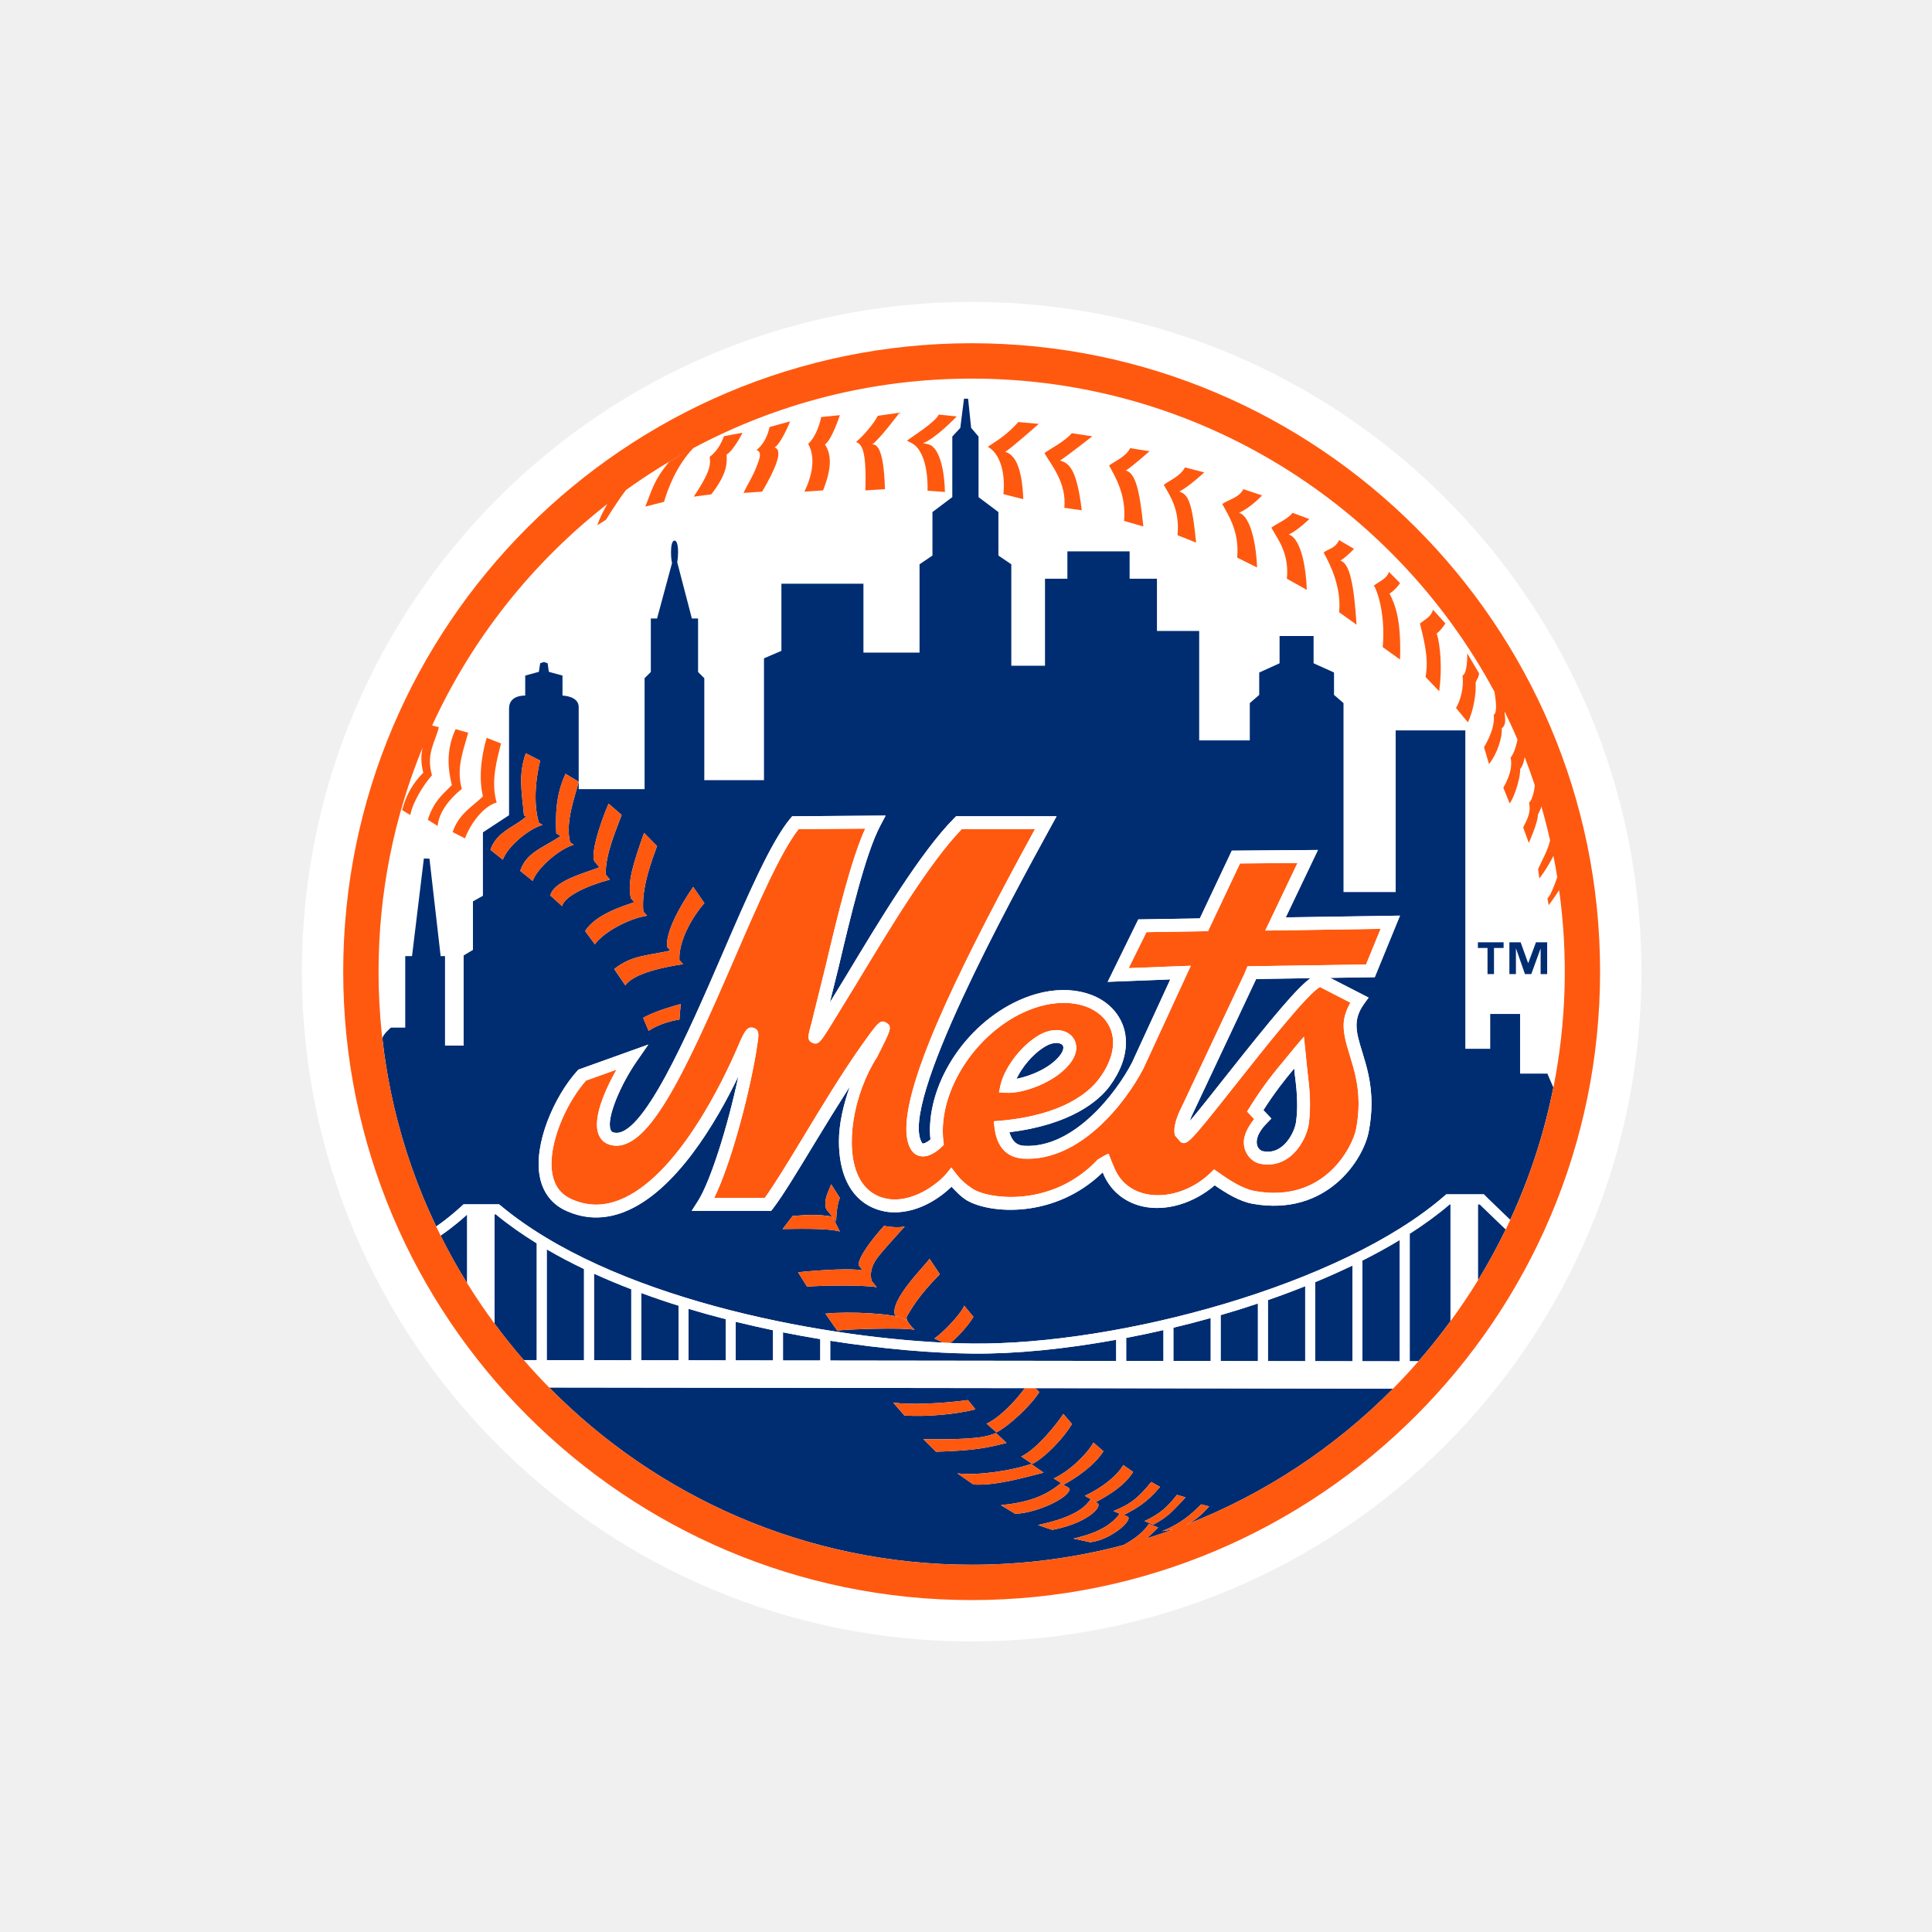
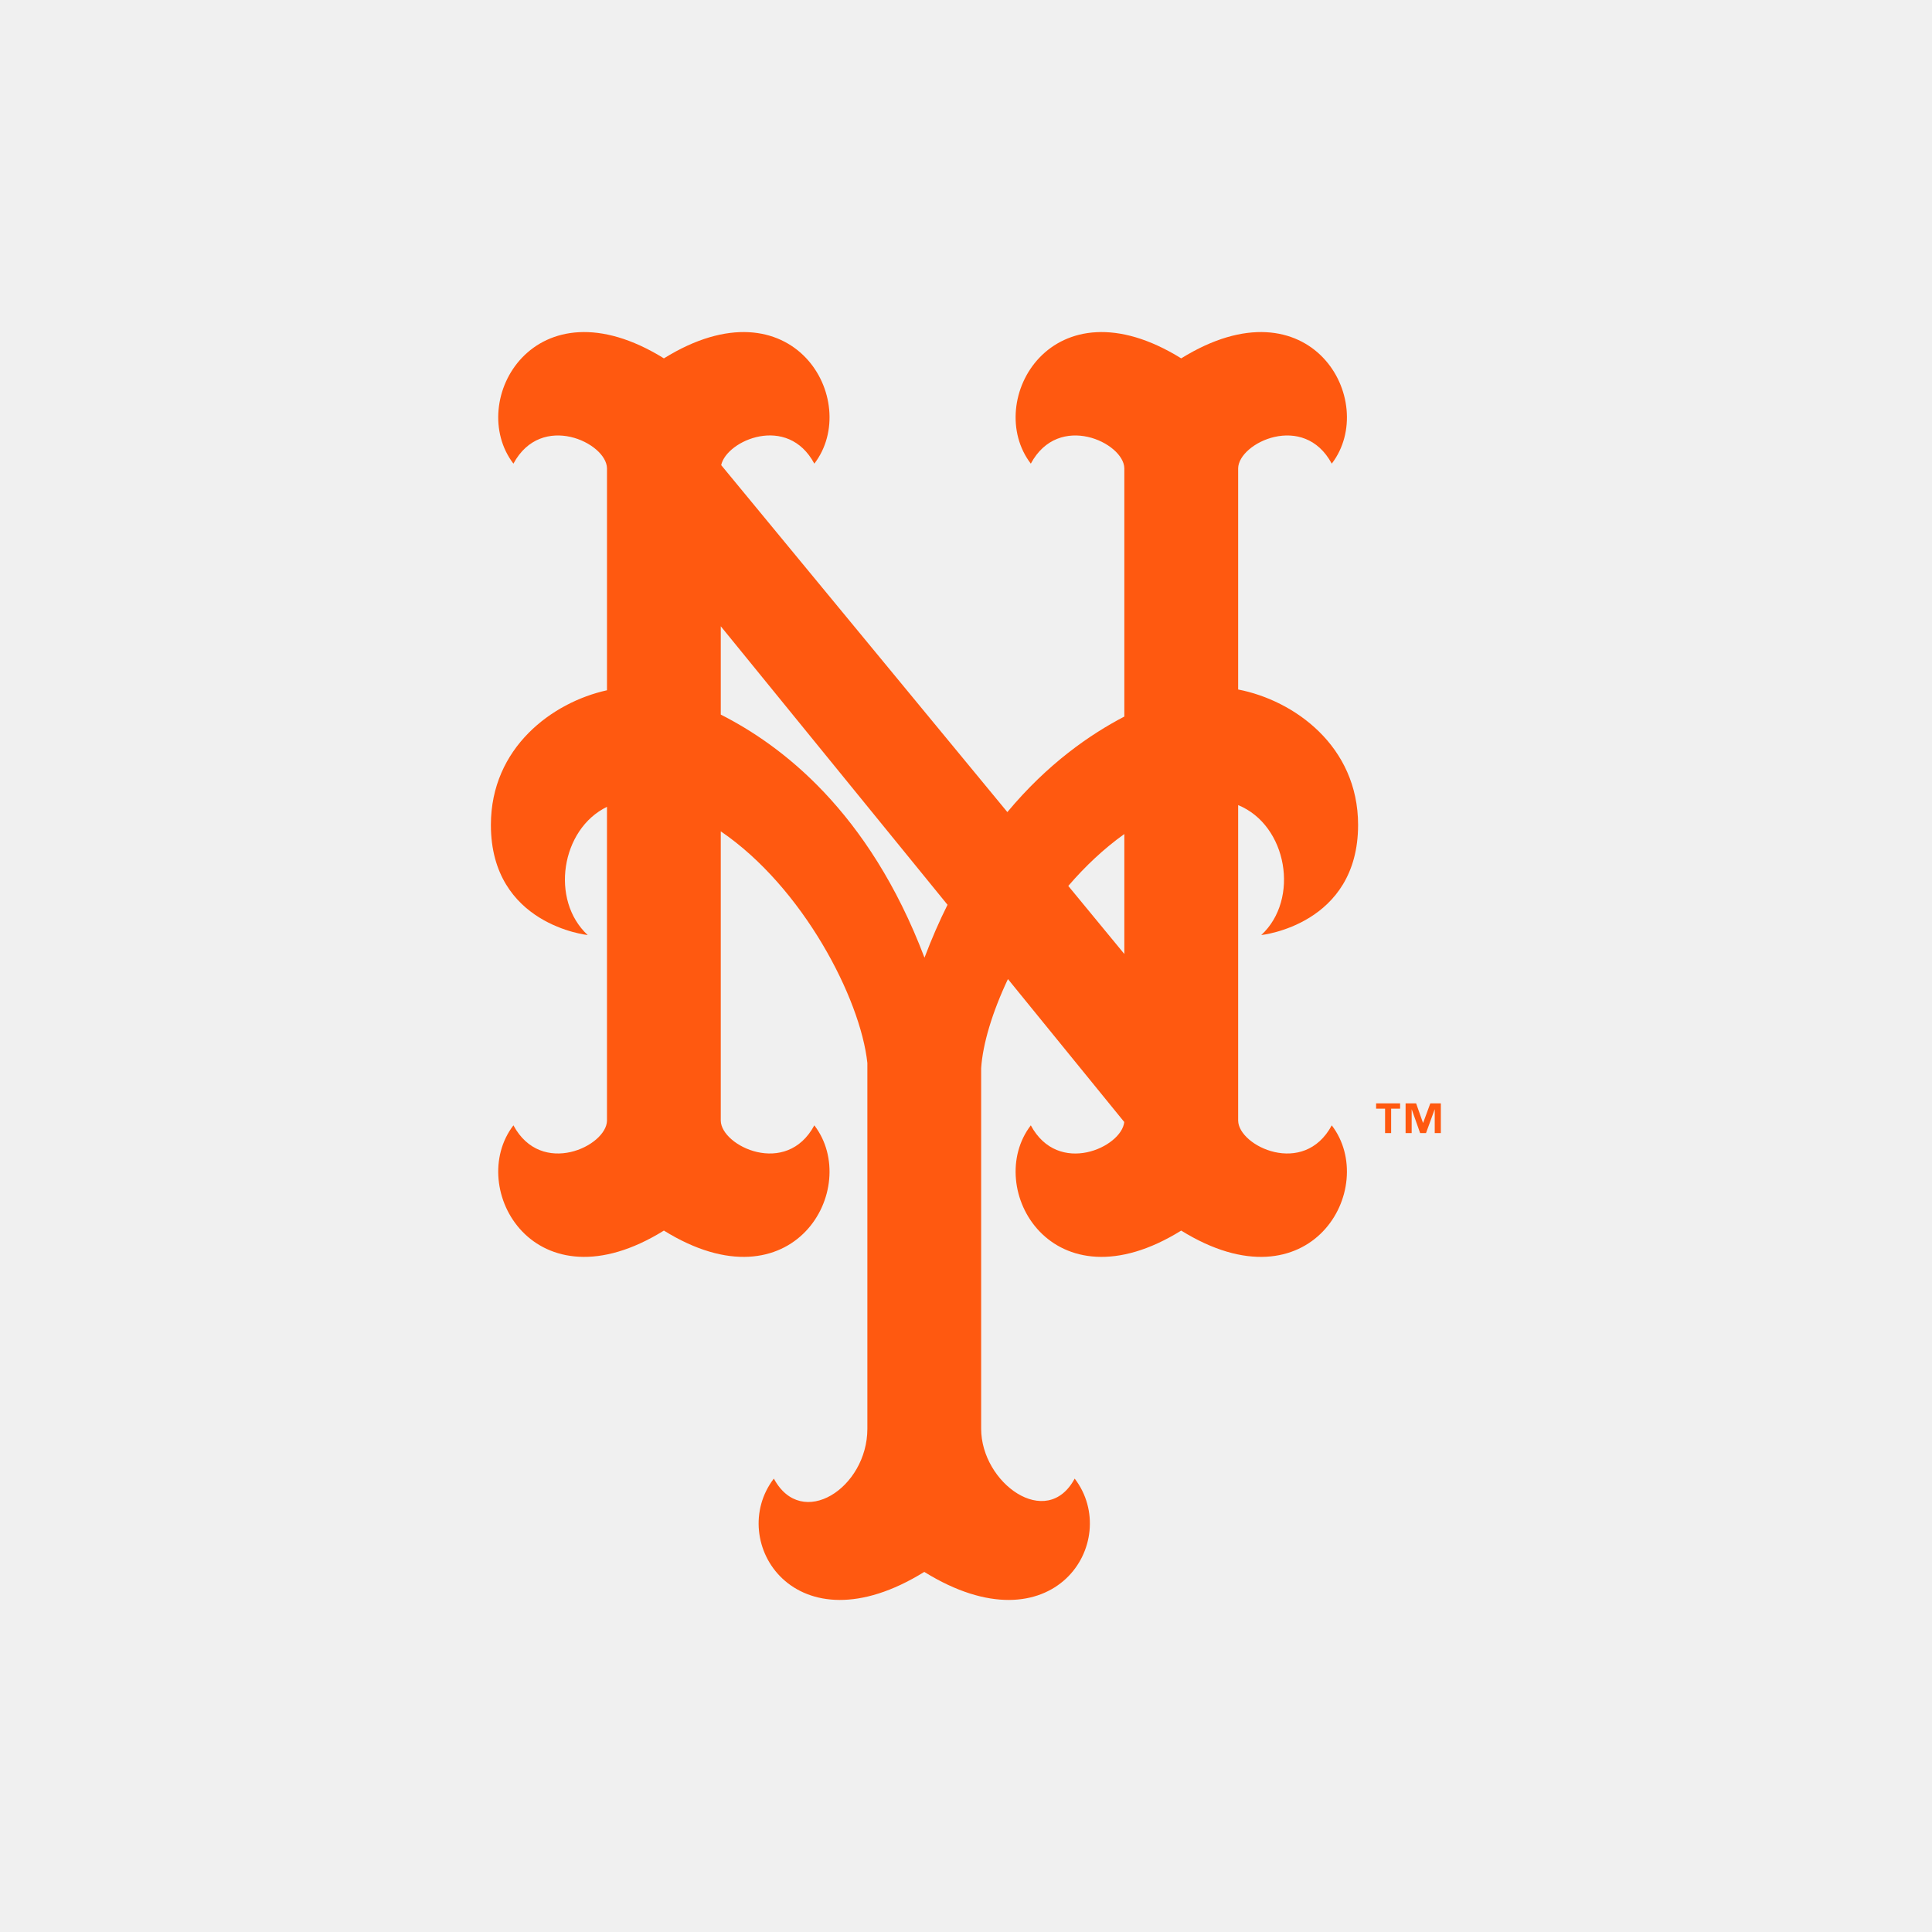
- <svg xmlns="http://www.w3.org/2000/svg" width="512" height="512" viewBox="0 0 512 512">
-   <g fill="none" fill-rule="evenodd">
-     <path d="M257.494 435C355.527 435 435 355.527 435 257.5 435 159.475 355.527 80 257.494 80 159.47 80 80 159.474 80 257.5 80 355.528 159.47 435 257.494 435" fill="#FFF" />
-     <path d="M391.956 178.413l-3.13-5.27c0 .698.083 5.23-1.233 5.896.383 3.092-.533 6.55-1.732 8.59l3.136 3.79c1.55-3.13 2.265-7.962 2.05-10.444.382-1.31.8-1.136.914-2.568m-8.91-13.185l-3.285-3.63c-.5 1.815-1.982 2.48-3.464 3.63.817 3.623 2.48 8.896 1.48 14.168l3.616 3.8c.833-5.94.334-12.2-.648-15.324 1.15-.825 2.3-2.642 2.3-2.642m-12.026-10.71l-2.95-2.965c-.5 1.817-2.48 2.466-3.964 3.623 1.65 2.965 2.966 9.56 2.315 16.316l4.598 3.29c.335-10.21-1.15-14.334-2.78-17.467 1.8-1.15 2.783-2.8 2.783-2.8m-15.81-5.93c1.816-1.157 3.615-3.13 3.615-3.13l-3.948-2.307c-1.15 2.305-2.63 2.14-4.114 3.287 1.648 2.973 4.78 9.062 4.114 15.824l4.613 3.29c-.663-10.542-1.812-16.305-4.277-16.964M342.518 135.9c-1.148 1.64-4.113 2.8-5.596 3.948 1.648 2.964 4.78 6.754 4.114 13.518l5.28 2.957c-.334-8.563-2.314-14-4.78-14.66 2.466-1.157 5.448-4.12 5.448-4.12m-23.072-3.958c1.647 2.966 4.595 7.42 3.948 14.175l5.28 2.632c-.35-8.238-2.316-13.843-4.782-14.492 3.282-1.49 6.097-4.622 6.097-4.622l-4.948-1.64c-1.15 2.307-4.113 2.798-5.595 3.947m-15.492-5.107c1.65 2.967 4.282 6.59 3.632 13.352l4.93 1.973c-1-10.22-1.982-12.85-4.448-13.51 2.966-1.648 6.597-5.105 6.597-5.105l-5.11-1.324c-1.15 2.31-4.13 3.467-5.596 4.615m-8.912-9.72c-1.15 2.31-4.097 3.457-5.596 4.614 1.65 2.965 4.616 7.904 3.968 14.667l5.114 1.483c-1-9.887-2.164-14.175-4.63-14.833 1.816-1.156 6.263-5.104 6.263-5.104m-20.59-4.782c-1.983 2.308-5.78 4.124-7.246 5.272 1.634 2.964 5.93 7.745 5.265 14.5l4.616.66c-1.316-10.87-3.298-12.52-5.763-13.178 1.816-1.158 8.56-6.43 8.56-6.43m-19.61-3.79c-3.462 3.956-6.6 5.43-8.073 6.59 2.63 1.322 4.775 5.77 4.122 12.523l5.268 1.328c-.316-8.58-2.298-11.87-4.78-12.528 1.818-1.16 8.897-7.42 8.897-7.42m-34.923 4.446c.278.232 1.23.54 2.048 1.2 1.466 1.19 3.53 4.604 3.39 12.067l4.607.334c-.248-8.57-2.397-11.31-3.23-12-.613-.667-1.92-.775-2.537-.933 3.484-1.383 8.89-7.088 8.89-7.088l-4.768-.49c-.828 1.97-6.925 5.76-8.403 6.91m-17.803-6.755l-4.946.5c-.49 2.63-1.97 5.93-3.452 7.08 1.64 2.974 1.64 7.255-.996 12.694l4.944-.333c2.63-6.587 1.984-9.886.5-12.192 1.817-1.15 3.95-7.745 3.95-7.745m15.82-.66l-5.764.827c-1.153 2.306-4.288 5.77-5.76 6.92 1.558.66 2.79 2.14 2.466 12.85l5.19-.325c-.325-11.87-2.553-11.87-3.386-11.87 1.813-1.15 7.252-8.404 7.252-8.404m-37.894 9.89c1.57.525.796 2.44-.208 4.93-.883 2.207-2.012 3.89-3.253 6.44l4.94-.326c3.303-5.606 5.77-11.044 3.303-11.702 1.81-1.15 4.116-6.92 4.116-6.92l-5.435 1.48c-.662 2.975-1.987 4.94-3.465 6.1m-12.425 1.815c.425 2.573-.466 4.87-4.21 10.543l4.635-.6c4.514-5.82 4.12-8.553 4.072-10.55 1.947-1.19 4.22-5.787 4.22-5.787l-4.93.926c-.875 2.4-2.157 4.28-3.79 5.47m-65.674 87.98c-1.65-5.606.683-10.928 1.678-14.876l-3.328-.94c-2.64 5.606-1.977 10.87-.99 14.833-2.637 2.632-4.736 4.224-6.385 9.17l2.613 1.65c.33-3.623 3.12-7.195 6.414-9.836m6.587-13.51c-1.77 6-1.975 11.538-.99 15.49-2.644 2.644-6.38 4.534-8.032 9.48l3.27 1.667c1.314-3.625 4.762-8.504 8.39-9.504-1.646-5.597.17-11.71 1.162-15.66" fill="#FF5910" />
-     <path d="M157.415 360.457l9.882.018v-18.807a191.01 191.01 0 0 1-9.882-4.132m-12.525 22.907l9.882.016V336.3c-3.416-1.633-6.726-3.364-9.882-5.213m247.25-11.93h-.483v20.174a158.314 158.314 0 0 0 7.38-13.527l-6.446-6.198s-.21-.233-.45-.45m-116.715 49.76c-2.315 3.63-7.713 8.695-11.332 10.677l-2.64-2.315c3.574-1.633 7.843-6.213 10.14-9.41l-126.06-.168c28.53 28.985 68.18 46.976 111.964 46.976 13.913 0 27.422-1.813 40.265-5.23 3.698-2.03 5.53-3.845 6.713-5.594l2.45.95-2.982 2.88a158.913 158.913 0 0 0 6.947-2.348l-2.966.466c4.95-1.98 7.764-4.495 10.396-7.127l2.13.533c-3.03 3.28-4.13 3.862-6.112 4.844 20.773-8.094 39.413-20.47 54.836-36.044l-94.78-.135 1.036 1.048zm-35.718 6.23l-3.02-3.467c3.953.667 12.577.335 19.828-.648l1.982 2.465c-5.28 1.32-12.53 1.987-18.79 1.65zm5 6.262c14.114.165 16.913-.666 19.22-1.65l2.803 2.632c-5.276 1.316-8.15 2-18.69 2.333l-3.333-3.315zm13.274 12.01l-4.282-2.964c5.27.644 14.297-.67 19.56-2.487l3.315 2.3c-5.28 1.33-12.66 3.48-18.59 3.15zm7.27 5.465c6.593-.65 11.54-2.167 15.82-5.78l2.13 1.165c1.65 1.633-7.23 6.58-14.14 6.913l-3.81-2.298zm46.638-2.734l2.3.667c-3.966 4.285-4.95 5.28-8.58 7.25l-2.3-.967c4.298-1.98 6.264-3.96 8.58-6.945zm-6.78-3.414l2.314 1.316c-3.596 4.248-6.06 5.53-9.626 7.48l.9.3c1.982.666-4.1 6.213-9.745 6.878l-4.5-.966c7.76-1.768 10.56-4.335 12.277-6.567l.25.086-1.9-.817c4.932-1.983 6.75-3.766 10.03-7.714zm-7.447-4.483l2.63 1.833c-2.314 3.635-6.213 6-9.845 7.98l-.766-.43.764.584c2.315.317-1.35 5.25-11.56 7.214l-3.83-1.282c10.71-2.282 12.71-5.198 14.025-6.847l-1.6-.9c4.3-1.985 8.53-5.18 10.18-8.15zm-7.895-5.962l2.648 2.315c-2.315 3.635-6.896 6.867-10.527 8.848l-2.632-1.648c4.28-1.983 8.878-6.53 10.51-9.51zm-7.98-7.58l2.3 2.666c-2.3 3.798-6.865 8.613-10.496 10.595l-2.966-1.982c4.28-1.982 9.86-9.195 11.16-11.277zm102.41-55.553c-3.15 2.698-6.73 5.315-10.61 7.797v33.8h2.314a158.06 158.06 0 0 0 8.494-10.63v-30.967h-.198M280.803 279.82c.665-.817 1-1.582 1-2.166 0-.283-.085-.517-.234-.716-.57-.633-2.35-.95-4.55.367-3.53 2.1-6.28 5.73-7.648 8.595 3.53-.667 8.76-2.748 11.427-6.08m-138.55 49.69c-3.89-2.4-7.544-4.964-10.88-7.714h-.316v28.968a154.93 154.93 0 0 0 7.754 9.68h3.435m218.81.296l9.895.02v-32.15a145.95 145.95 0 0 1-9.893 5.447m-12.528 26.668l9.893.016v-25.364a200.348 200.348 0 0 1-9.894 4.414m-12.51 20.92l9.878.017V340.85a221.92 221.92 0 0 1-9.88 3.683m-219.258-17.09a153.82 153.82 0 0 0 7.043 12.626v-18.21c-.926.85-3.91 3.5-7.044 5.58" fill="#002D72" />
-     <path d="M402.836 284.533V268.71h-7.914v9.226h-6.596V193.57h-18.458v42.836h-13.826v-50.08l-2.514-2.175v-5.93l-5.414-2.444v-7.222H339.1v7.223l-5.395 2.45v5.93l-2.498 2.173v9.877h-13.41v-29h-11.192V153.37h-7.245v-7.255h-16.492v7.254h-5.932v23.06h-8.928v-26.886l-3.42-2.315v-11.526l-5.264-3.955v-16.06l-1.966-2.3-.8-7.72h-1.09l-.975 7.72-2.124 2.3v16.057l-5.26 3.955v11.528l-3.42 2.317v23.404H228.82V154.69H207.08v17.79l-4.618 1.982v32.29h-15.816v-27.02l-1.65-1.65v-14.17h-1.64L179.47 149a14.48 14.48 0 0 0 .227-2.62c0-2.25-.426-3.124-.945-3.124-.504 0-.924.874-.924 3.123 0 1.104.1 2.112.266 2.85l-3.968 14.68h-1.65v14.17l-1.653 1.645v29.4h-17.456v-1.95c-.99 3.958-3.595 10.544-2.308 15.976l-.428-.266 1.41 1c-3.63.99-9.56 5.94-10.877 9.562l-3.3-2.65c1.637-4.9 5.823-5.99 10.72-9.23l-1.166-.725c-.196-4.813-.17-10.16 2.46-15.765l3.482 2.1v-19.8c0-2.965-4.292-3.04-4.292-3.04v-5.304l-3.622-.99-.32-2.274-.992-.324-.987.325-.337 2.274-3.623.99v5.306s-4.28-.25-4.28 3.373v28.325l-6.925 4.546v16.808l-2.645 1.48v12.86l-2.46 1.474v23.89h-4.946v-23.72h-1.158l-2.96-25.82-1.482-.05-3.14 25.87h-1.8v18.96h-3.798s-2.362 1.983-2.245 2.982a154.59 154.59 0 0 0 2.306 14.443c.05.282.112.55.18.832.178.832.357 1.682.556 2.53a155.612 155.612 0 0 0 11.2 31.917c3.424-2.315 6.85-5.498 6.88-5.53l.38-.35h9.407l.373.3c29.154 24.354 83.27 34.715 117.42 36.363l-2.434-1.1c3.29-2.316 7.58-7.38 7.903-8.713l2.454 2.982c-1.5 2.4-3.964 5.196-6.15 6.91 2.12.086 4.16.135 6.1.15 38.25.35 97.584-15.322 124.97-39.21l.382-.333h9.962l1.23 1.247 5.747 5.53a155.068 155.068 0 0 0 11.44-35.094l-1.583-3.665h-7.244zM133.26 227.835l-3.29-2.63c1.628-4.908 6.82-6.24 9.482-8.838l-.59-.284c-.652-6.595-1.494-10.86.48-16.457l3.807 1.948c-.996 3.957-1.988 10.878-.34 16.475l.99.562c-3.62.99-9.23 5.604-10.545 9.22zm43.503 23.07c-.333-3.954 3.348-10.676 6.946-15.865l2.96 4.306c-2.95 3.282-6.89 9.837-6.62 15.083l.984 1.09c-4.61.662-13.01 2.304-15.32 5.603l-2.94-4.315c4.602-3.613 8.187-3.44 14.89-4.897l-.904-1.01zm3.624 15.173l-.335 4.113c-2.923.45-6 1.52-8.157 2.987l-1.453-3.448.712-.368c3.295-1.65 6.93-2.632 9.233-3.28zm-9.707-45.363l3.444 3.507c-1.312 3.6-4.244 11.11-3.632 17.35l1 1.1c-4.615.658-11.543 4.28-13.846 7.58l-2.58-3.525c2.935-4.58 10.368-6.655 13.063-7.653l-.93-1.016c-.988-4.284.502-8.782 3.48-17.343zm-11.832 9.144l-.957-1.196c-1.89-1.158 1.08-10.345 3.387-15.684l3.465 2.99c-1.3 3.59-4.372 10.386-4.21 15.79l1.075 1.35c-6.268 1.65-12.04 4.466-12.652 7.014l-3.112-2.815c.93-3.84 8.7-5.81 13.01-7.454zm60.093 90.583c-.653-2.63.33-3.947 1.33-6.597l2.3 3.63c-.98 2.3-.98 6.263-.98 6.263l-.894-1.1 1.87 3.732c-3.294-1-12.514-.666-15.158-.666l2.644-3.45c3.92-.333 6.555-.5 10.47.15l-1.577-1.964zm-7.45 16.724c6.18-.65 14.43-1.1 17.17-.484l-1.134-1.398c-.033-2.2 3.665-7.014 6.754-10.413 0 0 3.352.683 5.495.15-2.852 3.198-5.742 6.28-7.345 8.414-1.55 2.08-1.997 4.33-1.38 6.096l1.303 1.6c-3.293-.65-15.182-.484-18.472-.15l-2.384-3.817zm28.88 11.61c-.694 1.117 1.83 3.466 2.01 3.63h.01-.01c-3.3-.664-17.23-.15-20.524.185l-3.115-4.464c6.263-.668 18.274-.018 20.64 1.316 2.318 1.3.16 0 .16 0l-2.32-.8c-1.644-3.948 7.78-13.076 9.11-15.042l2.73 4.08c-5.935 6.032-7.53 9.212-8.69 11.095zm123.956-89.81s-7.01.106-11.81.174l10.18 5.23-1.167 1.616c-1.483 2.036-2.033 3.867-2.033 5.767 0 2.115.683 4.314 1.5 6.98 1.133 3.698 2.466 8.03 2.466 13.693 0 2.266-.216 4.73-.734 7.446-1.417 7.464-11.11 22.64-30.768 19.14-3.496-.634-6.962-2.765-10.043-4.898-5.548 4.73-12.845 7.03-19.174 5.58-5.03-1.15-8.763-4.498-10.51-9.014-12.71 12.36-29.855 11.01-35.952 7.448l-.05-.015c-1.66-1.032-2.85-2.332-4.067-3.63-2.877 2.83-9.295 7.546-16.86 6.694-5.025-.7-8.822-3.53-10.983-8.214-1.346-2.93-1.996-6.546-1.996-10.477 0-4.664 1.166-9.646 2.877-14.54a708.416 708.416 0 0 0-9.435 15.19c-4.443 7.346-8.287 13.693-10.877 17.074l-.51.666h-21.07l1.672-2.618c3.256-5.13 7.83-19.488 10.702-33.046-5.817 12.076-16.65 30.682-30.36 35.995-5.204 2.017-10.343 1.9-15.282-.332-3.69-1.665-6.093-4.715-6.946-8.83-1.813-8.71 3.734-21.454 9.897-28.266l.292-.317 18.53-6.646-3.04 4.38c-4.21 6.047-8.104 14.993-6.984 18.14.175.5.44.667.776.768 7.5 2.148 19.86-26.452 28.896-47.336 6.58-15.24 12.805-29.634 17.96-35.84l.508-.607 21.907-.167 2.867-.017-1.34 2.523c-4.006 7.48-8.013 24.445-11.232 38.08 0 0-1.136 4.597-2.22 8.928 2.067-3.37 4.2-6.86 4.2-6.86 8.86-14.727 19.89-33.067 28.77-41.995l.5-.5h26.625l-1.383 2.515c-11.06 20.198-40.45 73.815-34.31 84.01.126.2.19.2.23.2.46.05 1.313-.466 2.04-1.068-.074-.765-.145-1.548-.145-2.33 0-14.675 11.46-30.483 26.49-35.7 9.328-3.24 18.555-1.36 22.97 4.666 1.665 2.265 2.483 4.88 2.483 7.68 0 3.713-1.466 7.743-4.365 11.625-2.85 3.813-10.227 10.16-26.52 12.126.65 2.164 1.733 3.496 3.965 3.612 13.177.7 24.438-14.14 28.52-22.02 0 0 8.292-18.02 10.16-22.084-3.832.157-16.593.65-16.593.65l8.112-16.543s14.442-.242 16.307-.266c.8-1.723 8.478-17.956 8.478-17.956l22.823-.183s-6.762 14.194-8.53 17.867c4.55-.065 30.27-.465 30.27-.465l-6.68 16.323z" fill="#002D72" />
-     <path d="M315.282 297.127c2.382-2.8 6.08-7.464 9.527-11.844 12.84-16.24 18.97-23.508 22.483-26.057-7.196.108-13.426.21-14.408.225-.068.138-16.642 35.36-16.642 35.36-.448.888-.716 1.62-.966 2.32m17.76 5.51c0 .3.03.6.115.887.267.9.95 1.434 1.5 1.55 1.75.366 3.364.03 4.797-1.017 2.3-1.634 3.796-4.798 4.046-6.915.2-1.6.265-3.08.265-4.48 0-2.83-.297-5.33-.632-7.945 0 0-.1-.95-.15-1.567-2.516 2.996-5.148 6.313-8.164 11.043.482.518 2.1 2.232 2.1 2.232l-1.15 1.184c-1.764 1.766-2.73 3.55-2.73 5.03m-138.06 57.87l9.89.015v-7.994a355.2 355.2 0 0 1-9.89-2.25m-25.048 10.195l9.887.016V346.02a198.13 198.13 0 0 1-9.888-3.362m37.573 17.888h9.882v-5.664a286.32 286.32 0 0 1-9.882-1.8m-25.046 7.412l9.886.02V349.6a228.05 228.05 0 0 1-9.887-2.763m141.035 13.86l9.88.016v-15.277a232.444 232.444 0 0 1-9.88 3.082m-103.467 6.795v5.248l75.784.1v-5.61c-13.56 2.464-26.636 3.763-37.916 3.664-10.47-.103-23.68-1.168-37.867-3.4m90.94 5.365l9.894.017V349.28a237.864 237.864 0 0 1-9.894 2.566m-12.51 8.81l9.88.02v-8.197a246.965 246.965 0 0 1-9.88 2.08" fill="#002D72" />
-     <path d="M142.816 218.05c-1.65-5.598-.658-12.52.334-16.476l-3.806-1.948c-1.973 5.597-1.133 9.862-.48 16.457l.588.284c-2.66 2.598-7.854 3.93-9.483 8.837l3.29 2.63c1.31-3.614 6.92-8.227 10.543-9.218" fill="#FF5910" />
-     <path d="M147.422 220.848l1.167.725c-4.9 3.24-9.09 4.33-10.72 9.228l3.294 2.65c1.316-3.62 7.246-8.57 10.878-9.56l-1.41-1 .423.27c-1.288-5.43 1.316-12.02 2.307-15.976l-3.482-2.1c-2.634 5.608-2.66 10.954-2.462 15.77m14.18 12.266l-1.075-1.35c-.16-5.405 2.91-12.2 4.21-15.79l-3.465-2.99c-2.305 5.337-5.27 14.524-3.38 15.683l.958 1.19c-4.31 1.64-12.08 3.615-13.014 7.455l3.114 2.815c.615-2.55 6.387-5.365 12.654-7.014m6.525 5.952c-2.693 1-10.128 3.075-13.064 7.654l2.58 3.524c2.306-3.296 9.236-6.92 13.85-7.58l-1-1.1c-.61-6.237 2.32-13.75 3.634-17.35l-3.443-3.505c-2.972 8.563-4.463 13.06-3.48 17.34m4.697 35.12c2.156-1.465 5.234-2.53 8.157-2.98l.335-4.113c-2.304.648-5.94 1.633-9.234 3.28l-.712.367m-4.722-8.6c2.31-3.3 10.71-4.94 15.32-5.61l-.984-1.092c-.27-5.248 3.673-11.803 6.622-15.084l-2.964-4.306c-3.6 5.188-7.28 11.91-6.946 15.864l.908 1.01c-6.705 1.456-10.29 1.282-14.89 4.897m47.266 65.45l-2.644 3.45c2.645 0 11.864-.335 15.16.665l-1.87-3.73.89 1.098s0-3.964.98-6.262l-2.3-3.63c-.994 2.65-1.98 3.966-1.322 6.597l1.578 1.966c-3.915-.65-6.55-.483-10.47-.15m22.304 18.872l-1.303-1.6c-.615-1.764-.17-4.013 1.38-6.095 1.604-2.13 4.494-5.214 7.346-8.413-2.145.532-5.496-.15-5.496-.15-3.09 3.398-6.79 8.213-6.755 10.41l1.136 1.4c-2.74-.617-10.994-.167-17.17.482l2.392 3.81c3.287-.33 15.176-.495 18.47.15" fill="#FF5910" />
-     <path d="M237.218 348.648l2.32.8s2.156 1.3-.164 0c-2.365-1.333-14.376-1.984-20.64-1.316l3.117 4.464c3.3-.335 17.23-.85 20.53-.184-.182-.165-2.706-2.514-2.01-3.63 1.162-1.883 2.756-5.064 8.69-11.095l-2.728-4.08c-1.33 1.965-10.755 11.093-9.11 15.04m20.76.35l-2.458-2.982c-.323 1.333-4.612 6.396-7.902 8.712l2.436 1.1c.596.032 1.188.05 1.775.083 2.187-1.715 4.65-4.514 6.15-6.913m-1.466 22.04c-7.25.982-15.874 1.316-19.827.647l3.02 3.466c6.258.334 13.508-.334 18.79-1.65m5.43 6.263c-2.308.984-5.107 1.817-19.22 1.65l3.33 3.315c10.54-.335 13.414-1.018 18.69-2.333m6.53 5.58c-5.263 1.817-14.29 3.13-19.56 2.484l4.283 2.96c5.93.334 13.31-1.817 18.593-3.148m6.628 3.998l-2.13-1.165c-4.28 3.614-9.226 5.13-15.82 5.78l3.81 2.3c6.91-.335 15.79-5.283 14.14-6.914m-21.75-16.99l2.64 2.314c3.62-1.982 9.02-7.046 11.334-10.678l-1.033-1.048h-2.8c-2.3 3.2-6.567 7.78-10.14 9.41m12.14 10.695c3.63-1.982 8.196-6.797 10.495-10.594l-2.3-2.665c-1.3 2.082-6.88 9.295-11.16 11.277m11.26 7.463c3.63-1.982 8.212-5.212 10.527-8.844l-2.644-2.314c-1.633 2.982-6.23 7.53-10.51 9.513m9.827 5.493c-1.317 1.65-3.315 4.565-14.026 6.847l3.83 1.282c10.21-1.965 13.876-6.897 11.56-7.213l-.766-.58.768.43c3.63-1.98 7.53-4.346 9.845-7.98l-2.63-1.83c-1.65 2.964-5.88 6.162-10.18 8.144m9.494 4.864l-.25-.086c-1.716 2.232-4.514 4.797-12.277 6.563l4.497.966c5.646-.665 11.727-6.212 9.745-6.877l-.9-.3c3.565-1.95 6.03-3.233 9.63-7.48l-2.316-1.317c-3.28 3.945-5.096 5.73-10.028 7.71m10.526 3.617c3.63-1.966 4.615-2.966 8.58-7.245l-2.3-.667c-2.314 2.984-4.282 4.965-8.58 6.947" fill="#FF5910" />
-     <path d="M393.24 316.516h-9.96l-.384.333c-27.385 23.882-86.72 39.56-124.97 39.21a192.17 192.17 0 0 1-6.1-.15c-.586-.036-1.177-.05-1.774-.088-34.15-1.648-88.267-12.01-117.422-36.362l-.374-.3h-9.407l-.38.35c-.03.03-3.46 3.215-6.88 5.53.38.8.78 1.6 1.17 2.398 3.13-2.08 6.12-4.73 7.043-5.58v18.208a158.37 158.37 0 0 0 7.25 10.692V321.79h.317c3.337 2.748 6.99 5.315 10.88 7.712v30.934h-3.44a162.272 162.272 0 0 0 6.722 7.262l126.06.168h2.8l94.78.133a163.788 163.788 0 0 0 6.73-7.246h-2.315v-33.8c3.88-2.48 7.462-5.096 10.61-7.796h.2v30.965a162.785 162.785 0 0 0 7.263-10.793v-20.17h.485c.233.216.45.45.45.45l6.445 6.196c.42-.833.8-1.683 1.184-2.515l-5.747-5.53-1.238-1.244zm-238.468 43.94l-9.882-.015v-29.35c3.156 1.85 6.466 3.58 9.882 5.217v24.154zm12.527.02l-9.887-.02v-22.92a191.01 191.01 0 0 0 9.882 4.132v18.807zm12.52.015l-9.89-.01v-17.83c3.252 1.2 6.55 2.332 9.886 3.365v14.476zm12.523.02l-9.887-.02v-13.653c3.277 1 6.574 1.915 9.886 2.764v10.91zm12.52.018l-9.89-.016v-10.23c3.3.8 6.605 1.55 9.89 2.25v7.996zm12.52.018H207.5v-7.463a289.91 289.91 0 0 0 9.883 1.8v5.663zm78.423.115l-75.784-.1v-5.246c14.188 2.233 27.397 3.298 37.866 3.4 11.28.098 24.357-1.2 37.916-3.666v5.613zm12.525.018l-9.877-.018v-6.098a249.59 249.59 0 0 0 9.878-2.08v8.195zm12.528.018l-9.895-.018v-8.83a239.795 239.795 0 0 0 9.893-2.564v11.413zm12.51.014l-9.88-.018v-12.175a232.95 232.95 0 0 0 9.88-3.083v15.275zm12.525.016l-9.878-.018v-16.174a221.92 221.92 0 0 0 9.877-3.68v19.87zm12.525.016l-9.893-.015v-20.94a199.73 199.73 0 0 0 9.894-4.413v25.37zm12.528.02l-9.894-.02V334.06a144.952 144.952 0 0 0 9.894-5.448v32.15z" fill="#FFF" />
-     <path d="M257.494 90.96c-91.83 0-166.54 74.71-166.54 166.54s74.712 166.538 166.54 166.538c91.837 0 166.545-74.708 166.545-166.537 0-91.83-74.71-166.54-166.55-166.54zM400.22 323.296c-.384.833-.767 1.683-1.184 2.514a158.726 158.726 0 0 1-7.38 13.526 162.785 162.785 0 0 1-7.26 10.794 158.53 158.53 0 0 1-8.496 10.63 161.28 161.28 0 0 1-6.73 7.244c-15.425 15.574-34.064 27.95-54.836 36.046 1.982-.982 3.08-1.567 6.113-4.846l-2.13-.532c-2.633 2.63-5.45 5.146-10.395 7.128l2.966-.466a160.91 160.91 0 0 1-6.947 2.35l2.987-2.883-2.448-.944c-1.184 1.75-3.015 3.565-6.713 5.597-12.844 3.415-26.35 5.23-40.266 5.23-43.785 0-83.434-17.99-111.963-46.975a162.27 162.27 0 0 1-6.72-7.26 154.808 154.808 0 0 1-7.755-9.68 158.37 158.37 0 0 1-7.25-10.694 154.516 154.516 0 0 1-7.042-12.625c-.392-.8-.79-1.6-1.174-2.4a155.437 155.437 0 0 1-11.198-31.915c-.2-.85-.378-1.697-.557-2.53-.067-.284-.13-.55-.18-.834a156.884 156.884 0 0 1-3.34-32.26c0-21.005 4.148-41.06 11.66-59.384-.494 2.358-.382 4.365.19 6.656-2.636 2.64-4.48 5.656-5.602 9.888l2.154 1.316c.688-3.45 3.45-7.905 5.753-10.546-1.636-5.604.842-8.77 1.833-12.726l-1.787-.46c10.58-23.095 26.597-43.2 46.407-58.675-.975 1.724-2.106 3.913-2.627 5.622l2.31-1.482s2.69-4.464 5.277-7.855a159.33 159.33 0 0 1 15.776-9.995l-4.297 2.49c-4.25 4.997-4.814 8.222-6.364 11.894l4.975-1.258c.883-3.146 3.266-9.61 7.75-14.24 22.01-11.752 47.12-18.422 73.775-18.422 59.886 0 112.023 33.648 138.56 83.028.215 1.558.9 5.506-.217 6.063.385 3.1-1.383 6.555-2.564 8.603l1.315 4.45c2.05-2.474 3.583-6.98 3.38-9.462 1.418-1.056.77-3.04.75-4.47 1.202 2.448 2.35 4.93 3.417 7.446-.164.908-.75 3.473-1.815 4.797.6 2.873-.716 5.805-1.93 7.952l1.646 4.123c.736-.5 2.87-6.014 2.817-9.055.8-1.05 1-2.182 1.2-3.157.95 2.474 1.85 4.965 2.682 7.496-.15 1.25-.55 3.665-1.534 4.59.617 2.765-.716 4.73-1.55 6.546l1.484 4.114s2.48-5.514 2.412-7.497c.4-.924.783-1.465.916-2.19a148.188 148.188 0 0 1 2.314 8.97c-.55 2.582-2.015 5.014-3.166 7.645l.316 2.473s1.983-2.472 3.73-5.986c.385 1.875.716 3.75 1.018 5.64-.317.95-1.732 5.037-2.6 5.613l.335 1.816s1.748-2.34 2.764-4a157.238 157.238 0 0 1-1.516 52.327 155.39 155.39 0 0 1-11.45 35.093z" fill="#FF5910" />
-     <path d="M343.85 228.702c-3.747.025-13.625.108-15.242.124-.817 1.732-8.477 17.94-8.477 17.94s-14.504.242-16.32.266a4779.41 4779.41 0 0 0-4.7 9.536l16.46-.633s-12.494 27.115-12.528 27.18c-4.8 9.262-16.892 24.737-31.767 23.94-3.098-.17-6.935-1.717-7.708-8.147l-.21-1.75 1.75-.15c16.646-1.467 23.542-7.596 26.173-11.127 4.18-5.61 4.847-11.173 1.867-15.253-3.532-4.81-11.21-6.2-19.09-3.466-14.53 5.047-25.744 21.573-24.04 35.398l.104.817-.585.584c-.46.465-2.857 2.73-5.343 2.48-1.114-.117-2.057-.7-2.76-1.782-.84-1.383-1.237-3.248-1.237-5.547 0-14.592 15.982-46.27 34.077-79.385h-19.395c-8.524 8.795-19.205 26.502-27.84 40.844 0 0-7.54 12.32-7.762 12.655-1.865 2.848-2.498 3.797-3.99 3.13-.74-.333-1.036-.782-1.036-1.55 0-.798.324-1.947.8-3.665l3.76-15.18c3.14-13.3 6.68-27.895 10.472-36.37-3.78.02-16.215.113-17.644.13-4.785 6.104-10.735 19.79-17.057 34.405-13.64 31.553-23.297 52.025-32.957 49.244-1.47-.417-2.525-1.417-3.05-2.9-.26-.732-.377-1.565-.377-2.465 0-4.363 2.74-10.244 5.19-14.54-3.674 1.315-7.523 2.697-8.09 2.896-4.838 5.48-9.153 14.86-9.153 22.04 0 1.03.097 2.03.283 2.964.642 3.082 2.282 5.18 5 6.413 4.144 1.864 8.284 1.95 12.66.25 15.526-6.014 27.848-32.318 31.26-40.23 1.852-4.314 2.552-5.913 4.33-5.413.98.3 1.294.933 1.294 1.98 0 .75-.154 1.717-.353 2.933 0 0-.247 1.6-.247 1.634-2.163 12.71-6.903 30-11.11 38.547h13.39c2.474-3.382 6.05-9.26 10.203-16.108 4.838-8.013 10.34-17.09 15.246-24.005 4.593-6.463 5.18-7.297 6.812-6.297 1.624.967 1.174 1.87-2.428 8.963-6.393 9.996-8.62 23.838-5.085 31.518 1.677 3.614 4.494 5.713 8.316 6.247 7.274.818 13.71-5.08 15.04-6.712l1.36-1.666 1.316 1.714c1.225 1.58 2.69 2.88 4.572 4.066 4.78 2.763 20.91 4.53 32.604-7.58l.18-.25 2-1.184.985-.45.732 1.85s.35.915.533 1.264c1.85 5.05 5.613 6.866 8.446 7.53 5.662 1.3 12.425-.864 17.257-5.495l1-.983 1.167.82c2.98 2.116 6.46 4.364 9.64 4.93 18.876 3.363 26.054-12.345 26.82-16.41a35.96 35.96 0 0 0 .668-6.83c0-5.145-1.218-9.08-2.317-12.674-.85-2.782-1.65-5.38-1.65-8.03 0-1.932.65-3.914 1.785-5.983-2.482-1.283-7.164-3.69-8.03-4.14-3.013 1.374-15.058 16.603-22.337 25.814-12.76 16.175-12.91 16.092-14.64 15.243l-1.434-1.686c-.734-2.197.798-5.76 1.782-7.677 0 0 16.608-35.293 16.59-35.226l.817-1.972s29.318-.46 31.417-.485c.567-1.408 2.7-6.596 3.864-9.445-4.33.05-30.582.466-30.582.466s6.8-14.25 8.55-17.913zm-78.694 58.83c.89-4.03 4.902-10.062 10.116-13.16 3.33-1.963 6.98-1.83 8.862.335a4.484 4.484 0 0 1 1.08 2.948c0 1.266-.48 2.716-1.747 4.297-4.05 5.065-12.61 7.914-16.758 7.646l-1.97-.115.412-1.95zm65.336 7.03l.7-1.1c3.6-5.814 6.596-9.41 9.477-12.875l2.26-2.766 2.616-3.093.983 9.578c.464 3.933.964 7.996.35 13.244-.335 2.83-2.184 6.945-5.43 9.294-2.23 1.58-4.83 2.13-7.496 1.567-1.882-.4-3.465-1.934-4.065-3.914a6.888 6.888 0 0 1-.25-1.85c0-1.55.82-3.697 2.733-6.08-.5-.518-1.883-2-1.883-2z" fill="#FF5910" />
-     <path d="M329.89 304.49c.6 1.982 2.184 3.515 4.065 3.914 2.666.567 5.265.016 7.495-1.566 3.248-2.35 5.097-6.464 5.432-9.295.615-5.25.115-9.312-.35-13.243l-.983-9.578-2.62 3.097-2.266 2.76c-2.882 3.466-5.88 7.063-9.477 12.877l-.7 1.1s1.383 1.482 1.88 2c-1.914 2.38-2.732 4.53-2.732 6.08 0 .75.12 1.364.25 1.85zm4.932-10.295c3.014-4.73 5.646-8.045 8.162-11.043.05.615.15 1.566.15 1.566.335 2.615.634 5.114.634 7.945 0 1.4-.067 2.88-.266 4.48-.25 2.117-1.75 5.28-4.047 6.914-1.434 1.05-3.05 1.383-4.8 1.016-.547-.115-1.23-.648-1.497-1.55a3.102 3.102 0 0 1-.117-.882c0-1.48.97-3.26 2.737-5.03l1.15-1.18c-.002 0-1.617-1.715-2.1-2.23z" fill="#FFF" />
-     <path d="M349.265 225.254l-22.823.184s-7.678 16.233-8.477 17.957c-1.866.025-16.307.266-16.307.266l-8.112 16.546s12.76-.49 16.592-.65a62490.24 62490.24 0 0 1-10.16 22.085c-4.083 7.88-15.343 22.72-28.52 22.02-2.23-.116-3.312-1.45-3.963-3.613 16.29-1.966 23.67-8.313 26.518-12.126 2.9-3.882 4.365-7.914 4.365-11.627 0-2.8-.818-5.414-2.483-7.68-4.414-6.025-13.643-7.908-22.97-4.667-15.03 5.217-26.49 21.027-26.49 35.7 0 .784.072 1.568.147 2.333-.73.6-1.582 1.114-2.04 1.064-.038 0-.105 0-.23-.2-6.142-10.194 23.25-63.81 34.31-84.007l1.384-2.517h-26.624l-.5.5c-8.882 8.93-19.91 27.27-28.77 41.992 0 0-2.133 3.49-4.2 6.863 1.084-4.33 2.22-8.928 2.22-8.928 3.218-13.634 7.225-30.6 11.23-38.08l1.34-2.524-2.864.016-21.905.165-.507.607c-5.155 6.205-11.38 20.596-17.962 35.84-9.036 20.885-21.396 49.485-28.897 47.335-.334-.1-.6-.268-.775-.768-1.12-3.15 2.773-12.095 6.985-18.14l3.04-4.38-18.532 6.644-.29.318c-6.165 6.81-11.712 19.556-9.9 28.267.854 4.112 3.257 7.162 6.947 8.83 4.938 2.23 10.077 2.347 15.284.33 13.71-5.313 24.54-23.92 30.358-35.995-2.874 13.56-7.446 27.92-10.703 33.05l-1.67 2.616h21.07l.51-.664c2.59-3.38 6.435-9.73 10.878-17.074a712.104 712.104 0 0 1 9.437-15.193c-1.71 4.897-2.877 9.877-2.877 14.54 0 3.93.65 7.547 1.994 10.478 2.16 4.68 5.96 7.51 10.98 8.21 7.568.85 13.986-3.863 16.863-6.694 1.22 1.297 2.41 2.597 4.067 3.63l.05.016c6.095 3.565 23.24 4.914 35.95-7.446 1.75 4.518 5.48 7.864 10.51 9.014 6.33 1.448 13.626-.85 19.173-5.58 3.08 2.132 6.547 4.265 10.043 4.898 19.657 3.5 29.35-11.675 30.767-19.137.518-2.715.734-5.18.734-7.445 0-5.664-1.335-9.995-2.468-13.693-.816-2.665-1.5-4.865-1.5-6.98 0-1.9.55-3.73 2.033-5.767l1.166-1.615-10.18-5.23c4.8-.07 11.81-.176 11.81-.176l6.68-16.316s-25.72.4-30.265.465c1.765-3.68 8.528-17.87 8.528-17.87zm16.622 20.896c-1.165 2.85-3.297 8.038-3.863 9.445-2.1.025-31.416.484-31.416.484l-.817 1.97c.02-.07-16.59 35.224-16.59 35.224-.98 1.916-2.51 5.48-1.78 7.678l1.436 1.684c1.732.85 1.88.93 14.64-15.244 7.28-9.212 19.323-24.44 22.34-25.814.864.45 5.546 2.856 8.028 4.14-1.132 2.067-1.78 4.05-1.78 5.982 0 2.65.8 5.248 1.65 8.03 1.097 3.598 2.313 7.53 2.313 12.675 0 2.066-.184 4.316-.667 6.83-.768 4.065-7.946 19.773-26.82 16.41-3.18-.568-6.66-2.816-9.644-4.933l-1.167-.816-1 .985c-4.83 4.63-11.596 6.797-17.258 5.497-2.834-.664-6.598-2.48-8.447-7.528-.184-.35-.533-1.265-.533-1.265l-.732-1.85-.983.45-1.998 1.183-.185.25c-11.693 12.11-27.824 10.344-32.604 7.58-1.882-1.184-3.35-2.484-4.572-4.065l-1.318-1.716-1.36 1.666c-1.33 1.633-7.764 7.53-15.04 6.712-3.822-.533-6.64-2.63-8.316-6.247-3.537-7.68-1.308-21.52 5.085-31.516 3.6-7.095 4.05-7.995 2.426-8.962-1.636-1-2.22-.166-6.816 6.297-4.905 6.913-10.406 15.992-15.244 24.004-4.152 6.848-7.73 12.727-10.202 16.11h-13.39c4.207-8.545 8.945-25.836 11.112-38.547 0-.032.246-1.633.246-1.633.2-1.216.355-2.183.355-2.932 0-1.046-.316-1.68-1.294-1.98-1.776-.5-2.476 1.1-4.33 5.414-3.41 7.912-15.732 34.215-31.257 40.227-4.377 1.7-8.515 1.616-12.66-.25-2.72-1.23-4.36-3.33-5-6.413a15.192 15.192 0 0 1-.284-2.965c0-7.18 4.314-16.558 9.152-22.04.57-.198 4.416-1.58 8.09-2.896-2.45 4.296-5.19 10.177-5.19 14.54 0 .9.118 1.733.38 2.466.524 1.482 1.58 2.482 3.05 2.898 9.66 2.783 19.317-17.69 32.955-49.243 6.32-14.617 12.27-28.3 17.055-34.405 1.43-.016 13.866-.108 17.646-.133-3.793 8.476-7.332 23.07-10.473 36.37l-3.76 15.18c-.474 1.713-.8 2.864-.8 3.663 0 .767.296 1.216 1.037 1.55 1.49.666 2.124-.283 3.99-3.13.22-.336 7.762-12.657 7.762-12.657 8.633-14.342 19.316-32.05 27.84-40.844h19.394c-18.096 33.114-34.08 64.794-34.08 79.384 0 2.3.395 4.164 1.236 5.547.704 1.083 1.645 1.665 2.762 1.782 2.486.25 4.884-2.016 5.343-2.484l.586-.583-.105-.817c-1.704-13.824 9.51-30.35 24.04-35.397 7.88-2.736 15.56-1.344 19.09 3.466 2.98 4.08 2.313 9.644-1.867 15.256-2.63 3.534-9.526 9.66-26.17 11.128l-1.75.15.208 1.75c.775 6.43 4.61 7.98 7.71 8.146 14.875.8 26.97-14.676 31.766-23.937.033-.068 12.527-27.18 12.527-27.18s-12.543.483-16.458.632c1.482-3.016 4.065-8.262 4.698-9.536 1.816-.027 16.324-.268 16.324-.268s7.662-16.21 8.477-17.94c1.618-.016 11.496-.1 15.244-.124-1.75 3.664-8.545 17.915-8.545 17.915s26.248-.417 30.577-.468zM347.3 259.226c-3.516 2.55-9.647 9.816-22.49 26.057-3.447 4.38-7.145 9.044-9.526 11.844.25-.7.517-1.433.966-2.315 0 0 16.574-35.226 16.64-35.36.982-.017 7.213-.118 14.41-.226z" fill="#FFF" />
-     <path d="M283.468 281.95c1.265-1.58 1.75-3.03 1.75-4.296 0-1.2-.45-2.216-1.083-2.948-1.88-2.166-5.53-2.3-8.86-.335-5.214 3.1-9.228 9.13-10.117 13.16l-.416 1.95 1.97.12c4.145.27 12.706-2.58 16.756-7.645zm-6.447-4.645c2.2-1.317 3.98-1 4.55-.367.15.2.235.433.235.716 0 .584-.333 1.35-1 2.165-2.664 3.33-7.894 5.41-11.427 6.08 1.367-2.87 4.117-6.5 7.648-8.6z" fill="#FFF" />
-     <path d="M405 255.228h-.033l-1.984-5.513h-2.98v8.428h1.733v-6.712h.05l2.348 6.717h1.666l2.448-6.712h.034v6.713h1.732v-8.428h-2.964m-15.393 1.496h2.55v6.93h1.715v-6.93h2.548v-1.5h-6.813" fill="#002D72" />
+ <svg xmlns="http://www.w3.org/2000/svg" width="512px" height="512px" viewBox="0 0 512 512" version="1.1">
+   <defs />
+   <g id="MLB" stroke="none" stroke-width="1" fill="none" fill-rule="evenodd">
+     <g id="new-york-mets-2" fill="#FF5910">
+       <g id="nym2" transform="translate(130, 88)">
+         <g id="Group">
+           <path d="M167.959,133.028 L167.959,164.812 L153.107,146.782 C157.568,141.581 162.568,136.872 167.959,133.028 L167.959,133.028 Z M115,165.795 C100.202,126.788 76.84,109.392 61.013,101.374 L61.013,77.967 L121.103,151.778 C118.938,156.104 116.903,160.775 115,165.795 L115,165.795 Z M198.125,208.992 L198.125,125.36 C211.183,130.714 214.487,150.335 204.249,159.796 C204.249,159.796 229.908,157.143 229.908,130.61 C229.908,109.682 212.933,97.59 198.125,94.724 L198.125,36.095 C198.234,29.357 215.514,21.083 222.93,34.87 C235.574,18.354 217.353,-14.294 183.032,6.969 C148.743,-14.294 130.52,18.354 143.175,34.87 C150.591,21.083 167.85,29.357 167.959,36.095 L167.959,101.895 C158.946,106.597 147.682,114.337 136.962,127.21 L61.122,35.258 C62.555,28.7 78.711,21.64 85.809,34.87 C98.463,18.354 80.252,-14.294 45.941,6.969 C11.62,-14.294 -6.591,18.354 6.063,34.87 C13.479,21.083 30.749,29.357 30.859,36.095 L30.859,94.927 C16.311,98.132 0.091,110.163 0.091,130.61 C0.091,157.144 25.75,159.796 25.75,159.796 C15.764,150.587 18.641,131.747 30.857,125.819 L30.857,208.992 C30.748,215.73 13.478,224.01 6.062,210.228 C-6.593,226.733 11.618,259.381 45.939,238.119 C80.251,259.382 98.462,226.733 85.807,210.228 C78.391,224.01 61.132,215.73 61.012,208.992 L61.012,132.311 C82.789,147.147 98.035,176.613 99.862,193.703 L99.862,290.63 C99.862,306.326 82.471,317.622 75.078,303.843 C62.412,320.358 80.623,349.835 114.944,328.572 C149.244,349.835 167.455,320.358 154.801,303.843 C147.396,317.624 130.016,305.025 130.016,290.63 L130.016,195.091 C130.432,188.693 132.948,180.271 137.114,171.462 L167.937,209.343 C167.28,216.005 150.469,223.791 143.174,210.23 C130.519,226.734 148.741,259.382 183.03,238.12 C217.351,259.384 235.572,226.734 222.929,210.23 C215.514,224.01 198.234,215.73 198.125,208.992 L198.125,208.992 Z" id="Shape" />
+           <path d="M251.84,212.276 L250.219,212.276 L250.219,206.007 L250.192,206.007 L247.908,212.276 L246.349,212.276 L244.13,206.007 L244.104,206.007 L244.104,212.276 L242.495,212.276 L242.495,204.399 L245.285,204.399 L247.103,209.552 L247.154,209.552 L249.05,204.399 L251.84,204.399 L251.84,212.276 Z M241.042,205.8 L238.666,205.8 L238.666,212.276 L237.058,212.276 L237.058,205.8 L234.683,205.8 L234.683,204.399 L241.043,204.399 L241.043,205.8 L241.042,205.8 Z" id="Shape" />
+         </g>
+       </g>
+     </g>
  </g>
</svg>
